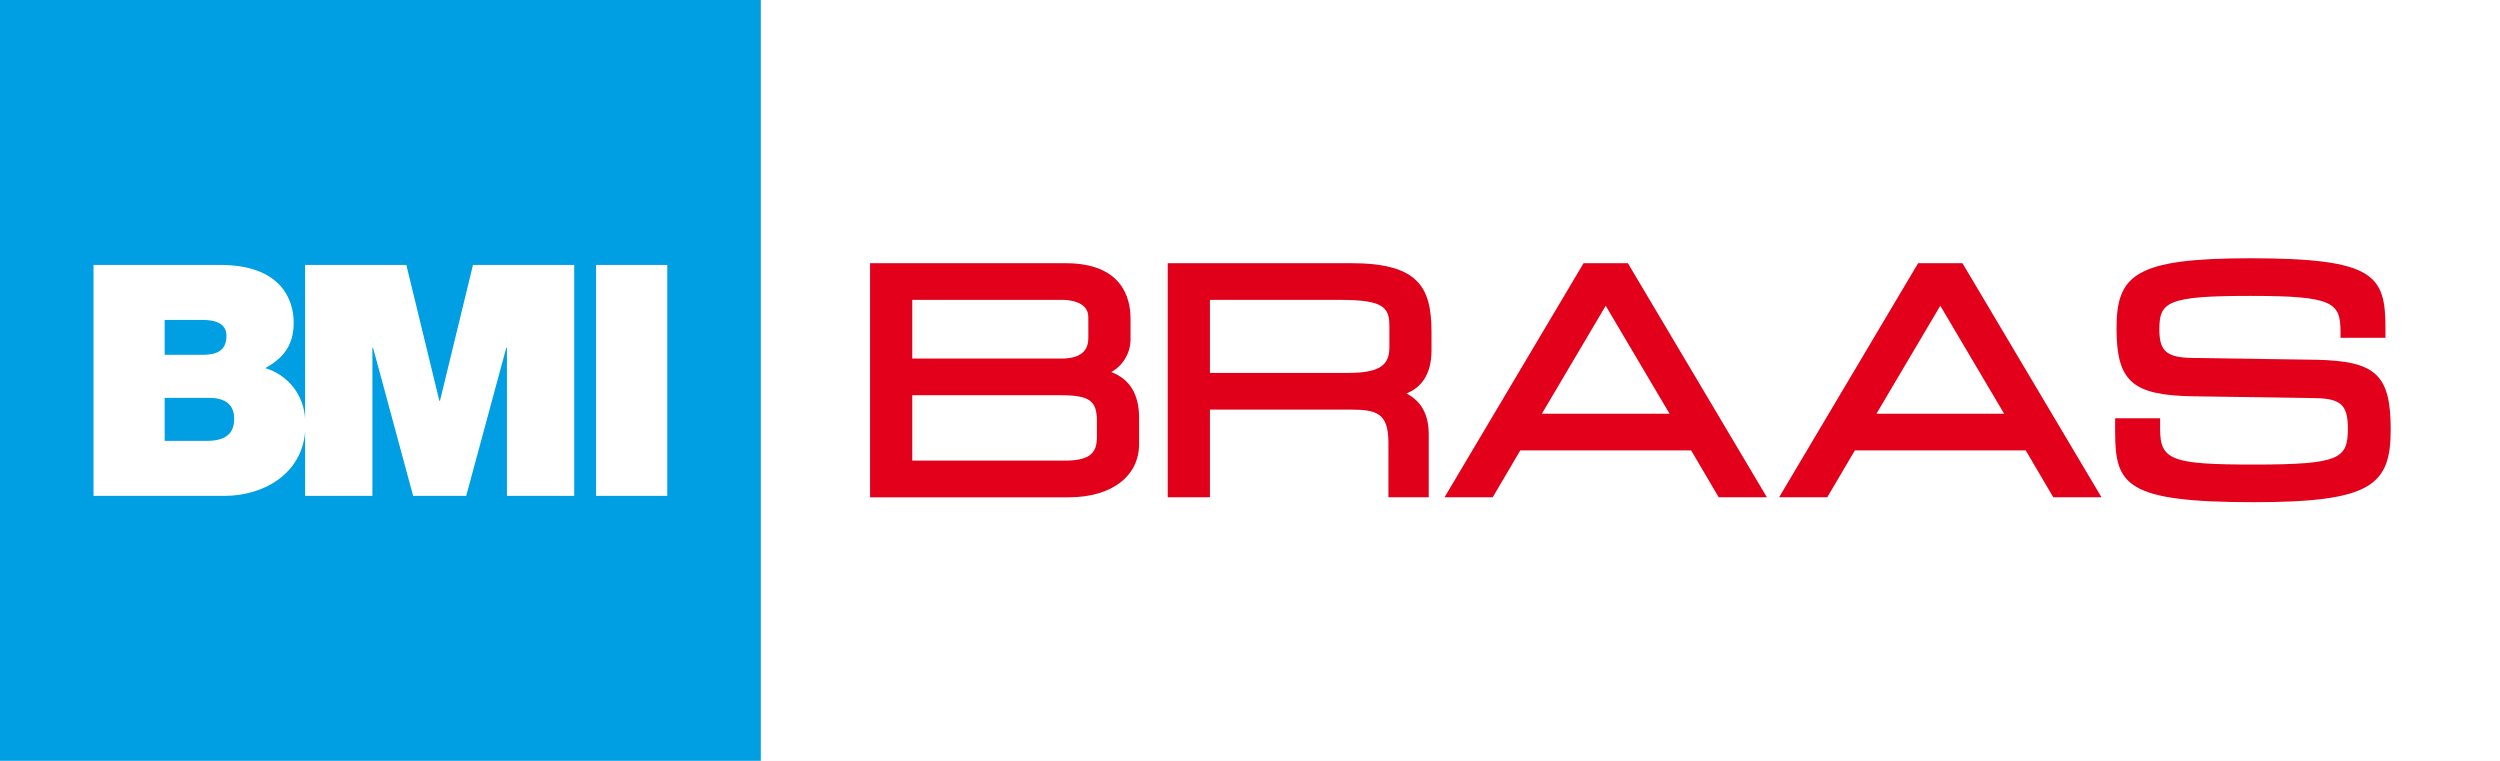
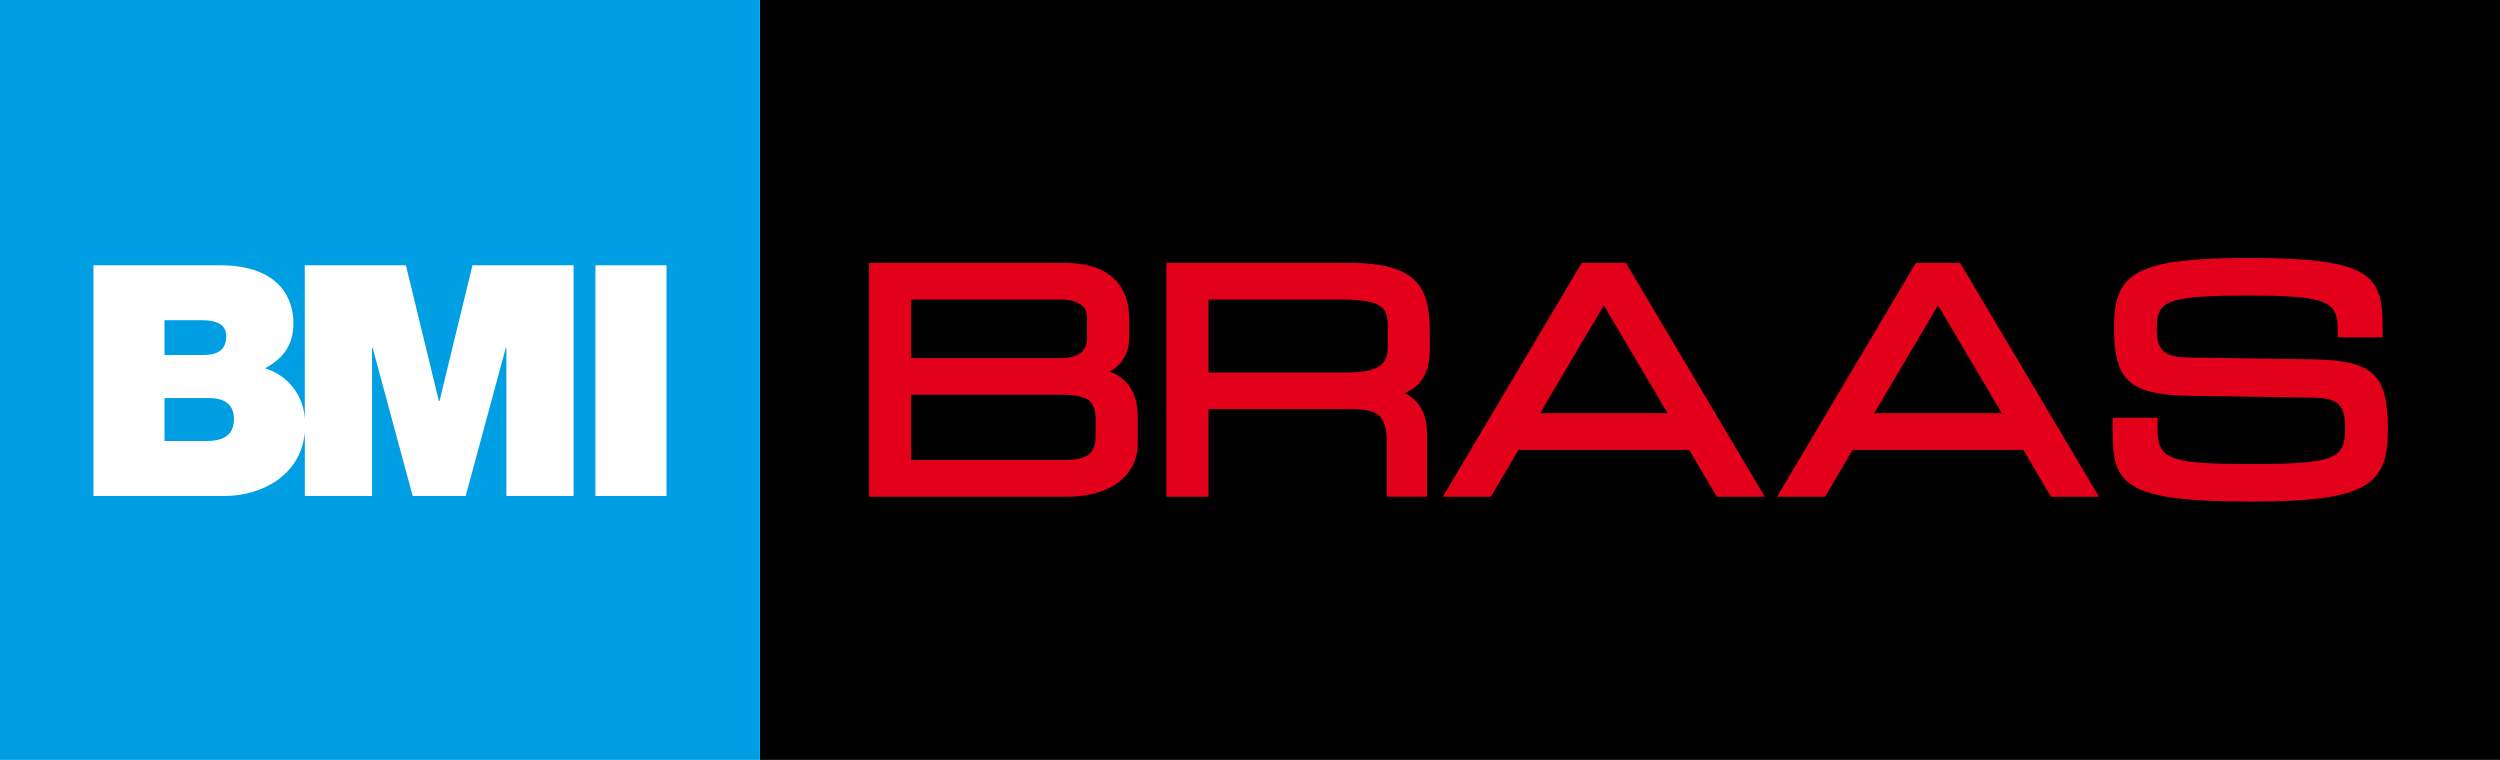
- <svg xmlns="http://www.w3.org/2000/svg" viewBox="0 0 328.612 100">
-   <rect id="bg_block" data-name="bg block" x="100" width="228.612" height="100" fill="#fff" />
-   <g id="Braas">
-     <path d="M119.912,51.95h19.47c3.815,0,4.8.7,4.8,3.392v2.095c0,1.921-.7,3.11-4.2,3.11h-20.07Zm23.145-7.609c0,1.2-.37,2.79-3.554,2.79H119.912V39.417H139.7c.559,0,3.353.11,3.353,2.262Zm3.014,4.563a4.946,4.946,0,0,0,2.531-4.522v-2.5c0-2.721-1.11-7.285-8.535-7.285h-25.7V65.368h26.1c5.626,0,9.26-2.75,9.26-7.006V54.9c0-3.07-1.229-5.075-3.658-5.995" fill="#e2001a" />
-     <path d="M159.04,39.417h17.174c5.807,0,6.413,1.071,6.413,3.512v2.659c0,2.174-.891,3.433-5.45,3.433H159.04Zm18.582-4.823H153.493V65.366h5.547V53.841H177.5c3.4,0,5,.425,5,4.32v7.2h5.3V57.112c0-2.594-.942-4.349-2.923-5.389,1.777-.737,3.287-2.294,3.287-5.689v-2.38c0-5.874-1.682-9.06-10.55-9.06" fill="#e1001a" />
-     <path d="M219.453,54.379H202.672l8.389-14.192Zm-11.3-19.785L189.874,65.366h6.333l3.627-6.166H222.29l3.628,6.166h6.332L213.975,34.594Z" fill="#e2001a" />
-     <path d="M263.432,54.379H246.65l8.392-14.192ZM252.127,34.594,233.854,65.366h6.33l3.627-6.166H266.27l3.625,6.166h6.335L257.953,34.594Z" fill="#e2001a" />
-     <path d="M296.276,66.01c15.49,0,17.969-2.269,17.969-9.556,0-7.225-1.95-9.024-9.946-9.167L288.15,47.05c-3.347-.05-4.315-.891-4.315-3.745,0-3.633,1.03-4.411,11.956-4.411,10.836,0,11.857.831,11.857,4.707v.8h5.909V43.162c0-6.963-1.378-9.214-17.766-9.214-15.157,0-17.583,2.188-17.583,9.214,0,6.95,2.046,8.785,9.951,8.926l16.147.242c3.383.05,4.309.906,4.309,3.977,0,3.978-.988,4.757-12.342,4.757-10.841,0-12.34-.571-12.34-4.7V54.976h-5.908v1.817C278.025,63.758,279.441,66.01,296.276,66.01Z" fill="#e2001a" />
+ <svg xmlns="http://www.w3.org/2000/svg" viewBox="0 0 329 100">
+   <rect id="whiteBox" x="100" width="229" height="100" />
+   <g id="Braas" fill="#e2001a">
+     <path d="M119.912,51.95h19.47c3.815,0,4.8.7,4.8,3.392v2.095c0,1.921-.7,3.11-4.2,3.11h-20.07Zm23.145-7.609c0,1.2-.37,2.79-3.554,2.79H119.912V39.417H139.7c.559,0,3.353.11,3.353,2.262Zm3.014,4.563a4.946,4.946,0,0,0,2.531-4.522v-2.5c0-2.721-1.11-7.285-8.535-7.285h-25.7V65.368h26.1c5.626,0,9.26-2.75,9.26-7.006V54.9c0-3.07-1.229-5.075-3.658-5.995" />
+     <path d="M159.04,39.417h17.174c5.807,0,6.413,1.071,6.413,3.512v2.659c0,2.174-.891,3.433-5.45,3.433H159.04Zm18.582-4.823H153.493V65.366h5.547V53.841H177.5c3.4,0,5,.425,5,4.32v7.2h5.3V57.112c0-2.594-.942-4.349-2.923-5.389,1.777-.737,3.287-2.294,3.287-5.689v-2.38c0-5.874-1.682-9.06-10.55-9.06" />
+     <path d="M219.453,54.379H202.672l8.389-14.192Zm-11.3-19.785L189.874,65.366h6.333l3.627-6.166H222.29l3.628,6.166h6.332L213.975,34.594Z" />
+     <path d="M263.432,54.379H246.65l8.392-14.192ZM252.127,34.594,233.854,65.366h6.33l3.627-6.166H266.27l3.625,6.166h6.335L257.953,34.594Z" />
+     <path d="M296.276,66.01c15.49,0,17.969-2.269,17.969-9.556,0-7.225-1.95-9.024-9.946-9.167L288.15,47.05c-3.347-.05-4.315-.891-4.315-3.745,0-3.633,1.03-4.411,11.956-4.411,10.836,0,11.857.831,11.857,4.707v.8h5.909V43.162c0-6.963-1.378-9.214-17.766-9.214-15.157,0-17.583,2.188-17.583,9.214,0,6.95,2.046,8.785,9.951,8.926l16.147.242c3.383.05,4.309.906,4.309,3.977,0,3.978-.988,4.757-12.342,4.757-10.841,0-12.34-.571-12.34-4.7V54.976h-5.908v1.817C278.025,63.758,279.441,66.01,296.276,66.01Z" />
  </g>
-   <g id="BMI">
+   <g id="BMI_Block">
    <rect width="100" height="100" fill="#009fe3" />
-     <g>
-       <path d="M62.172,34.821,57.835,52.679H57.75L53.411,34.821H40.1V55.1a7.312,7.312,0,0,0-5.238-6.715c2.254-1.235,3.742-2.892,3.742-5.953,0-3.1-1.7-7.611-9.693-7.611H12.292V65.179H29.51c5.122,0,10.161-2.878,10.595-8.443v8.443H48.95V45.707h.085l5.271,19.472h6.973L66.55,45.707h.084V65.179h8.844V34.821ZM21.644,42.05h4.933c1.913,0,3.188.554,3.188,2.084,0,1.956-1.233,2.507-3.188,2.507H21.644Zm5.485,15.9H21.644V52.3h5.869c2.21,0,3.272.978,3.272,2.762,0,2.339-1.7,2.891-3.656,2.891" fill="#fff" />
-       <rect x="78.354" y="34.824" width="9.354" height="30.356" fill="#fff" />
+     <g fill="white">
+       <path d="M62.176,34.911,57.84,52.77h-.084L53.417,34.911H40.11v20.28a7.315,7.315,0,0,0-5.239-6.716c2.255-1.235,3.742-2.891,3.742-5.953,0-3.1-1.7-7.611-9.693-7.611H12.3V65.27H29.515c5.121,0,10.16-2.878,10.6-8.443V65.27h8.844V45.8h.084L54.31,65.27h6.973L66.555,45.8h.085V65.27h8.844V34.911ZM21.65,42.139h4.933c1.913,0,3.188.554,3.188,2.084,0,1.956-1.233,2.507-3.188,2.507H21.65Zm5.485,15.9H21.65V52.386h5.867c2.211,0,3.272.978,3.272,2.763,0,2.339-1.7,2.891-3.655,2.891" />
+       <rect x="78.358" y="34.914" width="9.354" height="30.356" />
    </g>
  </g>
</svg>
